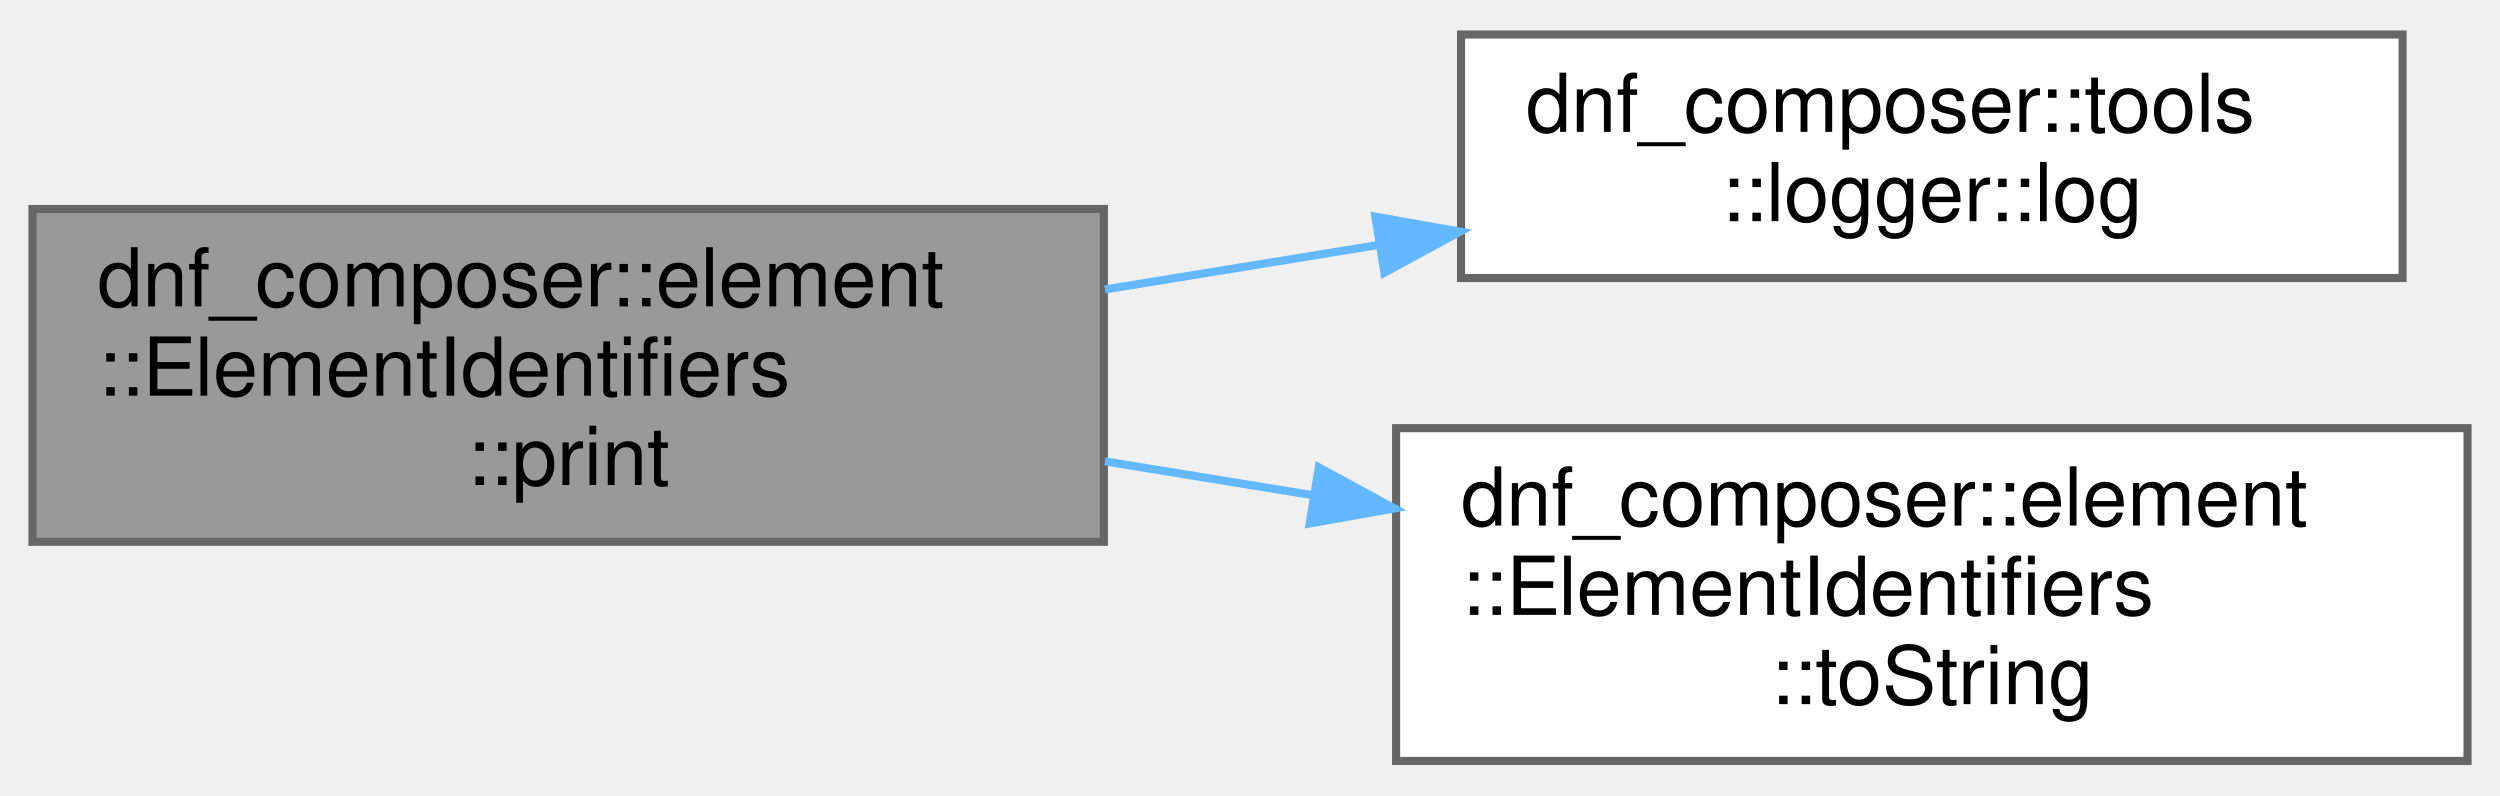
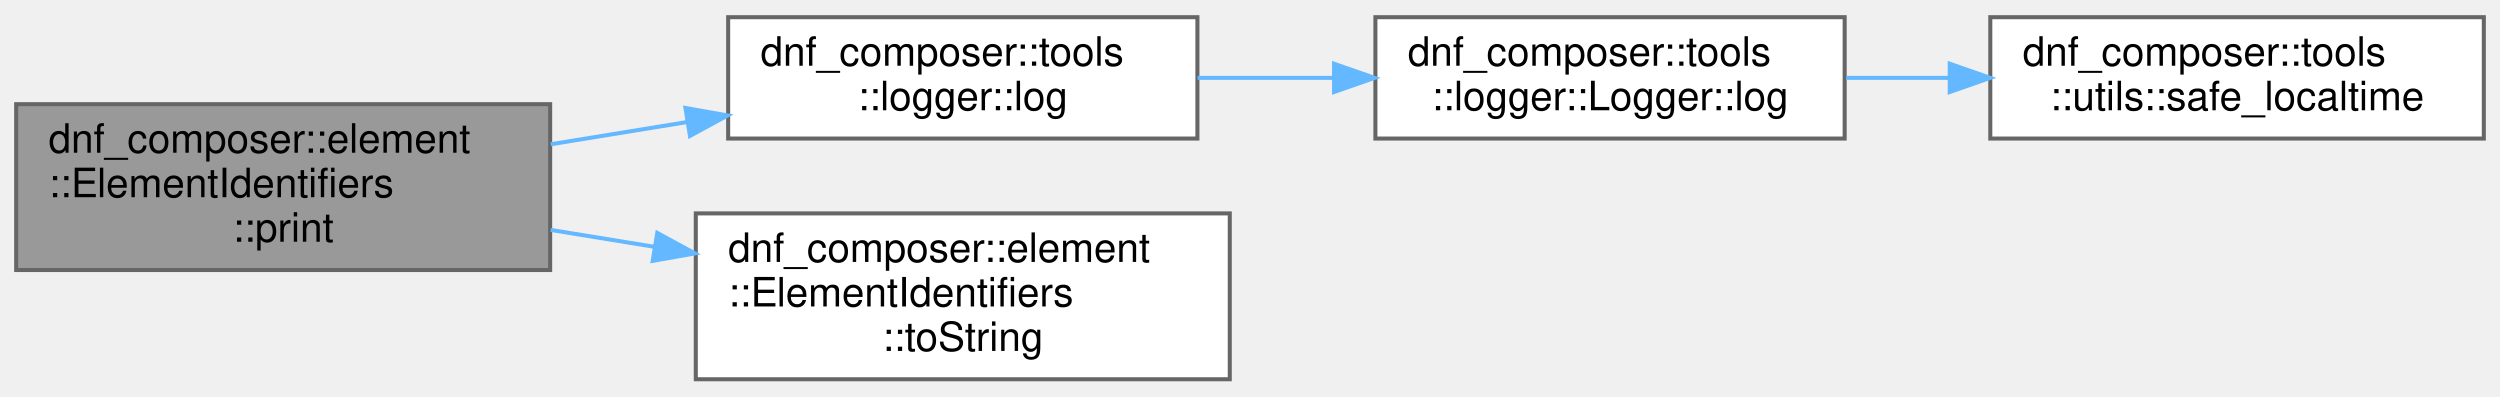
- <svg xmlns="http://www.w3.org/2000/svg" xmlns:xlink="http://www.w3.org/1999/xlink" width="308pt" height="98pt" viewBox="0.00 0.00 308.00 97.50">
+ <svg xmlns="http://www.w3.org/2000/svg" xmlns:xlink="http://www.w3.org/1999/xlink" width="618pt" height="98pt" viewBox="0.00 0.00 618.00 97.50">
  <g id="graph0" class="graph" transform="scale(1 1) rotate(0) translate(4 93.5)">
    <g id="Node000001" class="node">
      <g id="a_Node000001">
        <a xlink:title=" ">
          <polygon fill="#999999" stroke="#666666" points="132,-68 0,-68 0,-27 132,-27 132,-68" />
          <text text-anchor="start" x="8" y="-56" font-family="Helvetica,sans-Serif" font-size="10.00">dnf_composer::element</text>
          <text text-anchor="start" x="8" y="-45" font-family="Helvetica,sans-Serif" font-size="10.00">::ElementIdentifiers</text>
          <text text-anchor="middle" x="66" y="-34" font-family="Helvetica,sans-Serif" font-size="10.00">::print</text>
        </a>
      </g>
    </g>
    <g id="Node000002" class="node">
      <g id="a_Node000002">
        <a xlink:href="namespacednf__composer_1_1tools_1_1logger.html#af64ef64b3026606a73972fdcae2ca87a" target="_top" xlink:title=" ">
          <polygon fill="white" stroke="#666666" points="292,-89.5 176,-89.5 176,-59.5 292,-59.5 292,-89.5" />
          <text text-anchor="start" x="184" y="-77.5" font-family="Helvetica,sans-Serif" font-size="10.00">dnf_composer::tools</text>
          <text text-anchor="middle" x="234" y="-66.5" font-family="Helvetica,sans-Serif" font-size="10.00">::logger::log</text>
        </a>
      </g>
    </g>
    <g id="edge1_Node000001_Node000002" class="edge">
      <g id="a_edge1_Node000001_Node000002">
        <a xlink:title=" ">
          <path fill="none" stroke="#63b8ff" d="M132.13,-58.09C143.19,-59.89 154.69,-61.76 165.8,-63.57" />
          <polygon fill="#63b8ff" stroke="#63b8ff" points="165.44,-67.06 175.87,-65.21 166.56,-60.15 165.44,-67.06" />
        </a>
      </g>
    </g>
-     <g id="Node000003" class="node">
-       <g id="a_Node000003">
+     <g id="Node000005" class="node">
+       <g id="a_Node000005">
        <a xlink:href="structdnf__composer_1_1element_1_1ElementIdentifiers.html#a0eb01a994b1696c38ea371454620d2d4" target="_top" xlink:title=" ">
          <polygon fill="white" stroke="#666666" points="300,-41 168,-41 168,0 300,0 300,-41" />
          <text text-anchor="start" x="176" y="-29" font-family="Helvetica,sans-Serif" font-size="10.00">dnf_composer::element</text>
          <text text-anchor="start" x="176" y="-18" font-family="Helvetica,sans-Serif" font-size="10.00">::ElementIdentifiers</text>
          <text text-anchor="middle" x="234" y="-7" font-family="Helvetica,sans-Serif" font-size="10.00">::toString</text>
        </a>
      </g>
    </g>
-     <g id="edge2_Node000001_Node000003" class="edge">
-       <g id="a_edge2_Node000001_Node000003">
+     <g id="edge4_Node000001_Node000005" class="edge">
+       <g id="a_edge4_Node000001_Node000005">
        <a xlink:title=" ">
          <path fill="none" stroke="#63b8ff" d="M132.13,-36.91C140.55,-35.54 149.23,-34.12 157.8,-32.73" />
          <polygon fill="#63b8ff" stroke="#63b8ff" points="158.48,-36.17 167.78,-31.11 157.35,-29.26 158.48,-36.17" />
        </a>
      </g>
    </g>
+     <g id="Node000003" class="node">
+       <g id="a_Node000003">
+         <a xlink:href="classdnf__composer_1_1tools_1_1logger_1_1Logger.html#afb1ee0f96356dacc5d6ff7bde232982b" target="_top" xlink:title=" ">
+           <polygon fill="white" stroke="#666666" points="452,-89.5 336,-89.5 336,-59.5 452,-59.5 452,-89.5" />
+           <text text-anchor="start" x="344" y="-77.5" font-family="Helvetica,sans-Serif" font-size="10.00">dnf_composer::tools</text>
+           <text text-anchor="middle" x="394" y="-66.5" font-family="Helvetica,sans-Serif" font-size="10.00">::logger::Logger::log</text>
+         </a>
+       </g>
+     </g>
+     <g id="edge2_Node000002_Node000003" class="edge">
+       <g id="a_edge2_Node000002_Node000003">
+         <a xlink:title=" ">
+           <path fill="none" stroke="#63b8ff" d="M292.04,-74.5C302.94,-74.5 314.44,-74.5 325.62,-74.5" />
+           <polygon fill="#63b8ff" stroke="#63b8ff" points="325.78,-78 335.78,-74.5 325.78,-71 325.78,-78" />
+         </a>
+       </g>
+     </g>
+     <g id="Node000004" class="node">
+       <g id="a_Node000004">
+         <a xlink:href="namespacednf__composer_1_1tools_1_1utils.html#a9b9ee760b745eb4a1dfabacac1c026d2" target="_top" xlink:title=" ">
+           <polygon fill="white" stroke="#666666" points="610,-89.5 488,-89.5 488,-59.5 610,-59.5 610,-89.5" />
+           <text text-anchor="start" x="496" y="-77.5" font-family="Helvetica,sans-Serif" font-size="10.00">dnf_composer::tools</text>
+           <text text-anchor="middle" x="549" y="-66.5" font-family="Helvetica,sans-Serif" font-size="10.00">::utils::safe_localtime</text>
+         </a>
+       </g>
+     </g>
+     <g id="edge3_Node000003_Node000004" class="edge">
+       <g id="a_edge3_Node000003_Node000004">
+         <a xlink:title=" ">
+           <path fill="none" stroke="#63b8ff" d="M452.41,-74.5C460.67,-74.5 469.24,-74.5 477.72,-74.5" />
+           <polygon fill="#63b8ff" stroke="#63b8ff" points="477.97,-78 487.97,-74.5 477.97,-71 477.97,-78" />
+         </a>
+       </g>
+     </g>
  </g>
</svg>
